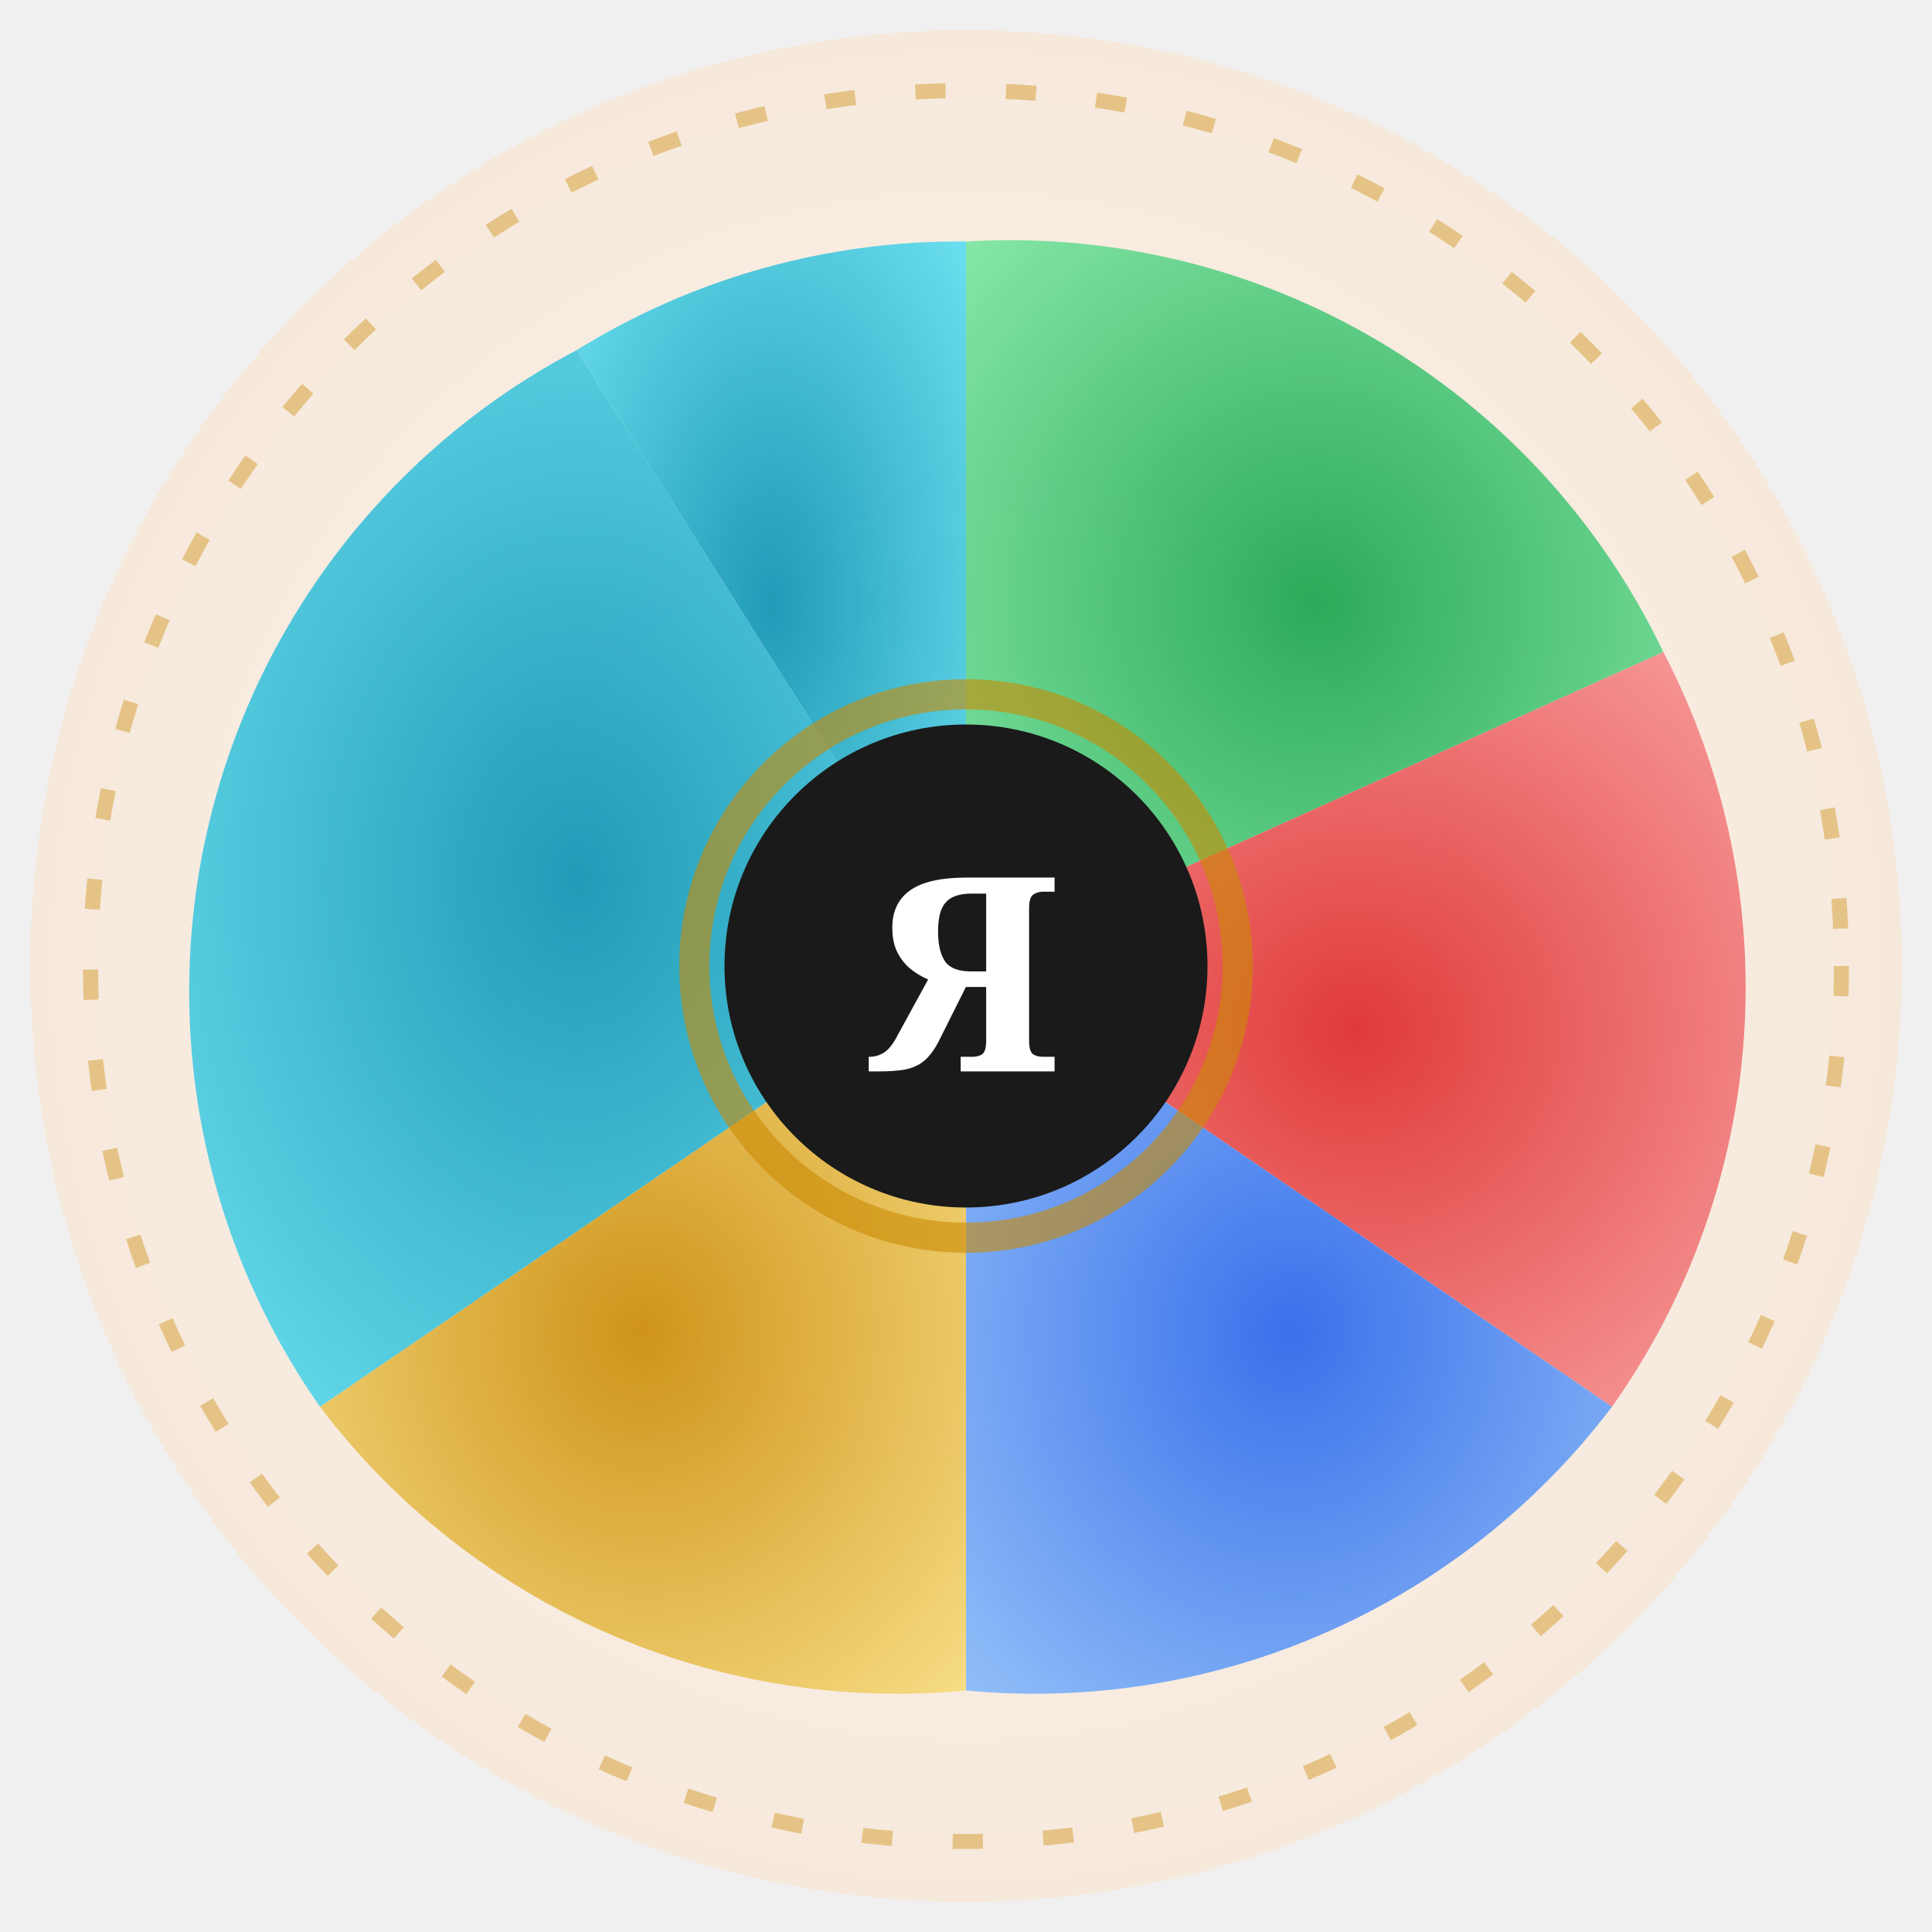
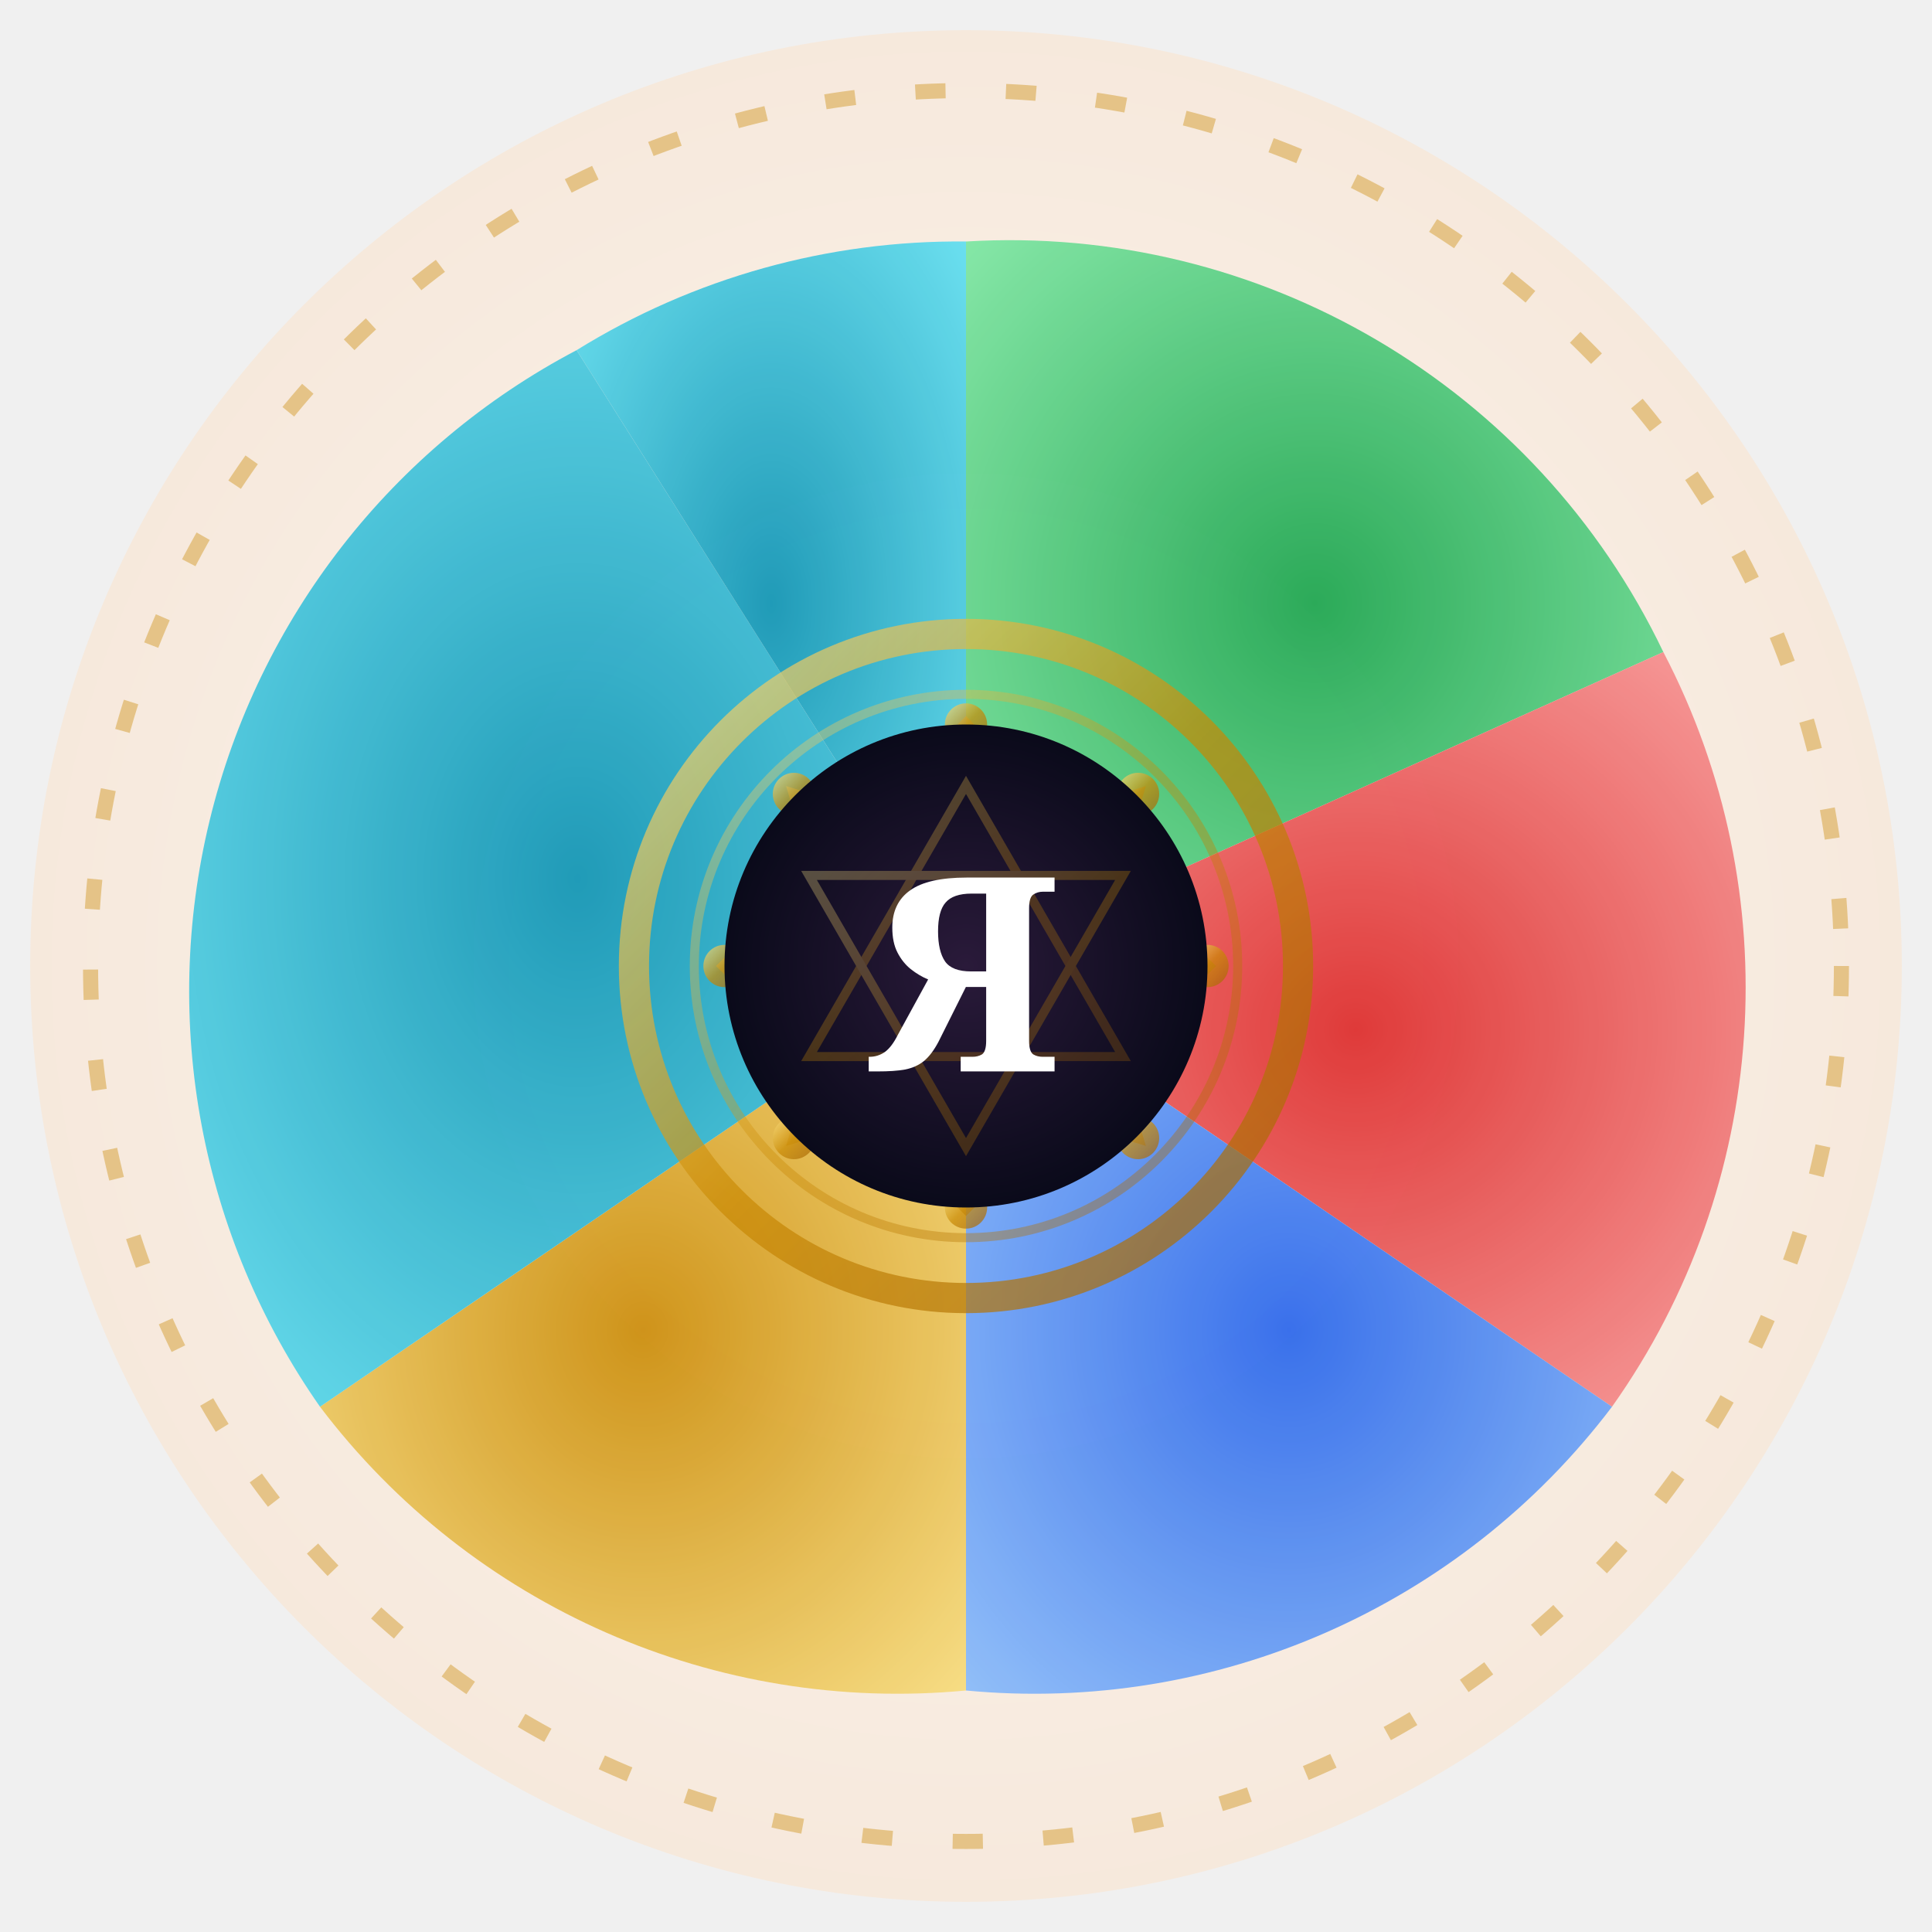
<svg xmlns="http://www.w3.org/2000/svg" viewBox="0 0 64 64" width="64" height="64">
  <defs>
    <radialGradient id="bg" cx="50%" cy="50%" r="60%">
      <stop offset="0%" stop-color="#fdf6f0" />
      <stop offset="100%" stop-color="#f5e6d8" />
    </radialGradient>
+     <radialGradient id="self-grad" cx="50%" cy="50%" r="50%">
+       <stop offset="0%" stop-color="#2a1a3a" />
+       <stop offset="100%" stop-color="#0a0a1a" />
+     </radialGradient>
+     <linearGradient id="gold" x1="0%" y1="0%" x2="100%" y2="100%">
+       <stop offset="0%" stop-color="#fde68a" />
+       <stop offset="50%" stop-color="#ca8a04" />
+       <stop offset="100%" stop-color="#a16207" />
+     </linearGradient>
    <radialGradient id="g-strong" cx="50%" cy="50%" r="80%">
      <stop offset="0%" stop-color="#dc2626" />
      <stop offset="100%" stop-color="#fca5a5" />
    </radialGradient>
    <radialGradient id="g-pleasure" cx="50%" cy="50%" r="80%">
      <stop offset="0%" stop-color="#16a34a" />
      <stop offset="100%" stop-color="#86efac" />
    </radialGradient>
    <radialGradient id="g-controller" cx="50%" cy="50%" r="80%">
      <stop offset="0%" stop-color="#2563eb" />
      <stop offset="100%" stop-color="#93c5fd" />
    </radialGradient>
    <radialGradient id="g-intermediate" cx="50%" cy="50%" r="80%">
      <stop offset="0%" stop-color="#ca8a04" />
      <stop offset="100%" stop-color="#fde68a" />
    </radialGradient>
    <radialGradient id="g-regulator" cx="50%" cy="50%" r="80%">
      <stop offset="0%" stop-color="#0891b2" />
      <stop offset="100%" stop-color="#67e8f9" />
    </radialGradient>
  </defs>
  <circle cx="32" cy="32" r="31" fill="url(#bg)" />
  <path d="M 32 32 L 32 8 A 24 24 0 0 1 55.1 21.6 Z" fill="url(#g-pleasure)" opacity="0.9" />
  <path d="M 32 32 L 55.1 21.6 A 24 24 0 0 1 53.4 46.6 Z" fill="url(#g-strong)" opacity="0.9" />
  <path d="M 32 32 L 53.4 46.6 A 24 24 0 0 1 32 56 Z" fill="url(#g-controller)" opacity="0.9" />
  <path d="M 32 32 L 32 56 A 24 24 0 0 1 10.6 46.6 Z" fill="url(#g-intermediate)" opacity="0.9" />
  <path d="M 32 32 L 10.6 46.6 A 24 24 0 0 1 19.1 11.6 Z" fill="url(#g-regulator)" opacity="0.9" />
  <path d="M 32 32 L 19.1 11.6 A 24 24 0 0 1 32 8 Z" fill="url(#g-regulator)" opacity="0.9" />
-   <circle cx="32" cy="32" r="9" fill="none" stroke="#ca8a04" stroke-width="1" opacity="0.6" />
-   <circle cx="32" cy="32" r="8" fill="#1a1a1a" />
+   <circle cx="32" cy="32" r="11" fill="none" stroke="url(#gold)" stroke-width="1" opacity="0.7" />
+   <g opacity="0.55">
+     <path d="M 32 24 Q 36 28 32 32 Q 28 28 32 24 Z" fill="none" stroke="url(#gold)" stroke-width="0.4" />
+     <path d="M 32 40 Q 28 36 32 32 Q 36 36 32 40 Z" fill="none" stroke="url(#gold)" stroke-width="0.4" />
+     <path d="M 24 32 Q 28 28 32 32 Q 28 36 24 32 Z" fill="none" stroke="url(#gold)" stroke-width="0.4" />
+     <path d="M 40 32 Q 36 36 32 32 Q 36 28 40 32 Z" fill="none" stroke="url(#gold)" stroke-width="0.4" />
+   </g>
+   <g opacity="0.45">
+     <path d="M 26.3 26.3 Q 32 28 32 32 Q 28 32 26.3 26.3 Z" fill="none" stroke="url(#gold)" stroke-width="0.35" />
+     <path d="M 37.7 26.3 Q 36 32 32 32 Q 32 28 37.7 26.3 Z" fill="none" stroke="url(#gold)" stroke-width="0.35" />
+     <path d="M 37.7 37.7 Q 32 36 32 32 Q 36 32 37.7 37.7 Z" fill="none" stroke="url(#gold)" stroke-width="0.35" />
+     <path d="M 26.3 37.7 Q 28 32 32 32 Q 32 36 26.3 37.7 Z" fill="none" stroke="url(#gold)" stroke-width="0.35" />
+   </g>
+   <circle cx="32" cy="32" r="9" fill="none" stroke="url(#gold)" stroke-width="0.3" opacity="0.4" />
+   <circle cx="32" cy="32" r="6" fill="none" stroke="url(#gold)" stroke-width="0.3" opacity="0.5" stroke-dasharray="1 1" />
+   <g fill="url(#gold)" opacity="0.7">
+     <circle cx="32" cy="24" r="0.7" />
+     <circle cx="37.7" cy="26.3" r="0.7" />
+     <circle cx="40" cy="32" r="0.7" />
+     <circle cx="37.7" cy="37.7" r="0.7" />
+     <circle cx="32" cy="40" r="0.7" />
+     <circle cx="26.3" cy="37.7" r="0.7" />
+     <circle cx="24" cy="32" r="0.7" />
+     <circle cx="26.3" cy="26.3" r="0.7" />
+   </g>
+   <circle cx="32" cy="32" r="8" fill="url(#self-grad)" />
+   <g opacity="0.3" fill="none" stroke="url(#gold)" stroke-width="0.3">
+     <polygon points="32,26 37.2,35 26.8,35" />
+     <polygon points="32,38 26.8,29 37.2,29" />
+   </g>
  <text x="32" y="32" text-anchor="middle" dominant-baseline="central" font-family="serif" font-size="9" font-weight="700" fill="white">Я</text>
  <circle cx="32" cy="32" r="29" fill="none" stroke="#ca8a04" stroke-width="0.5" opacity="0.4" stroke-dasharray="1 2" />
</svg>
